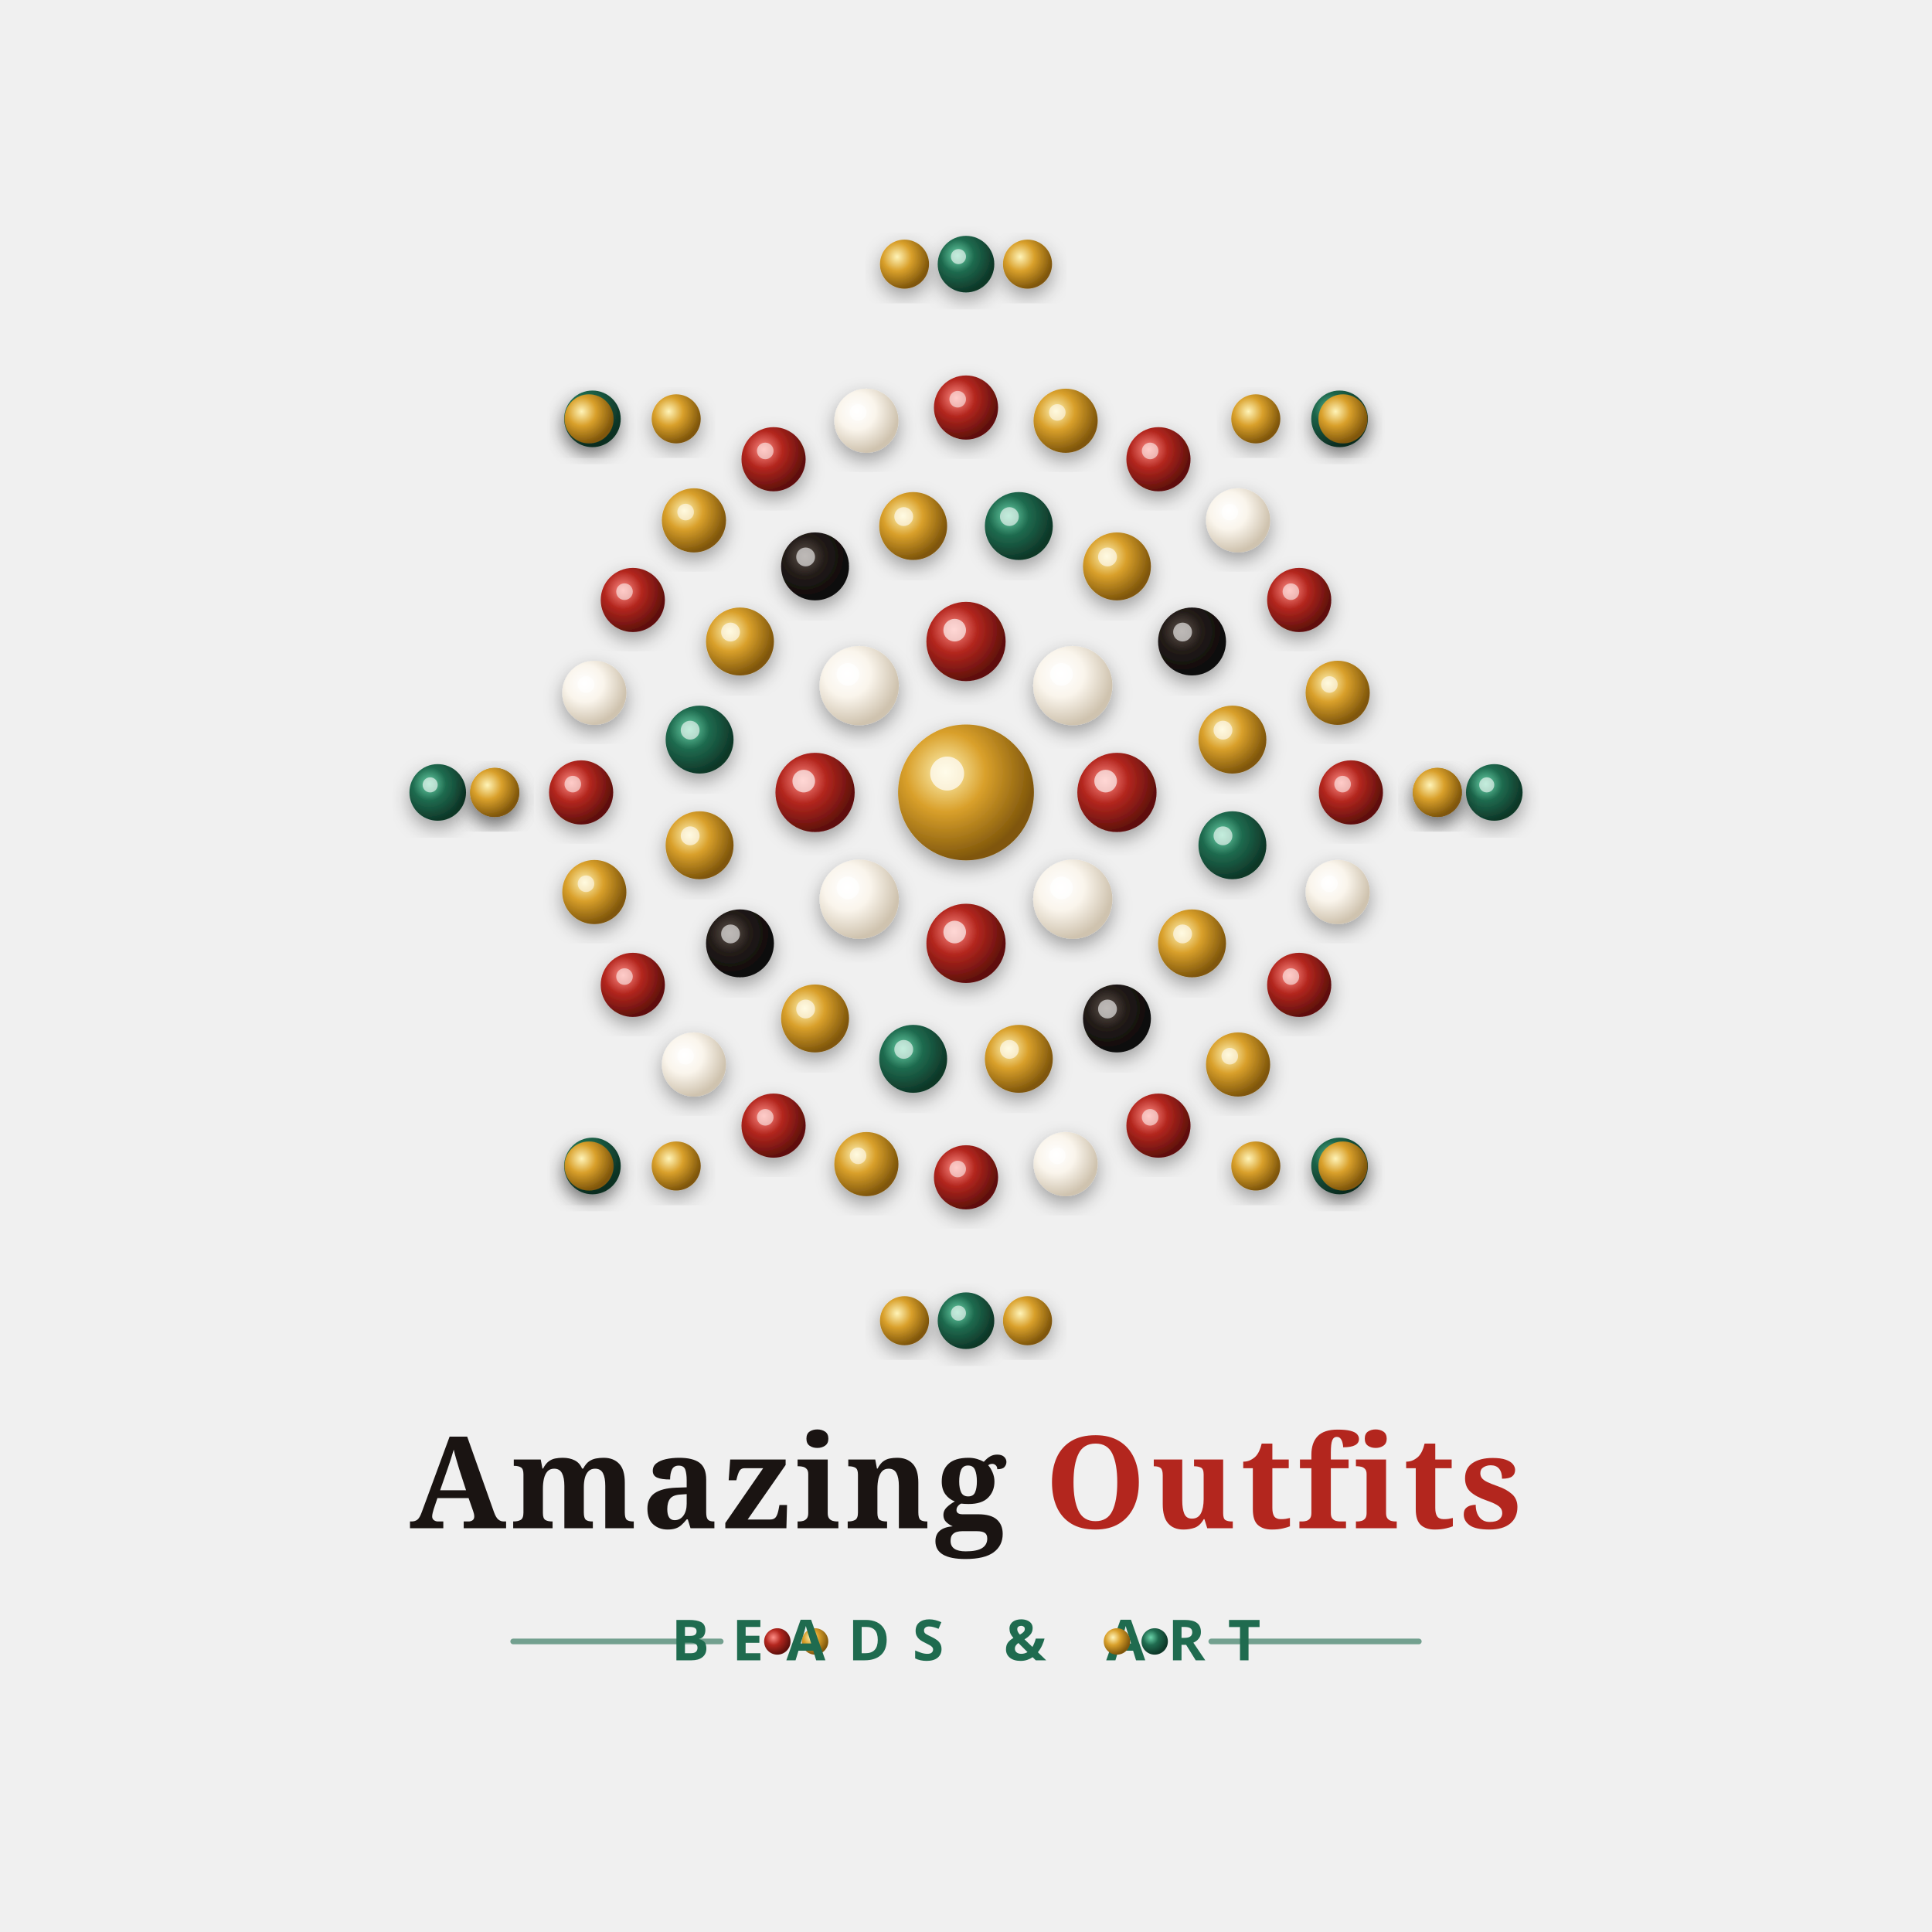
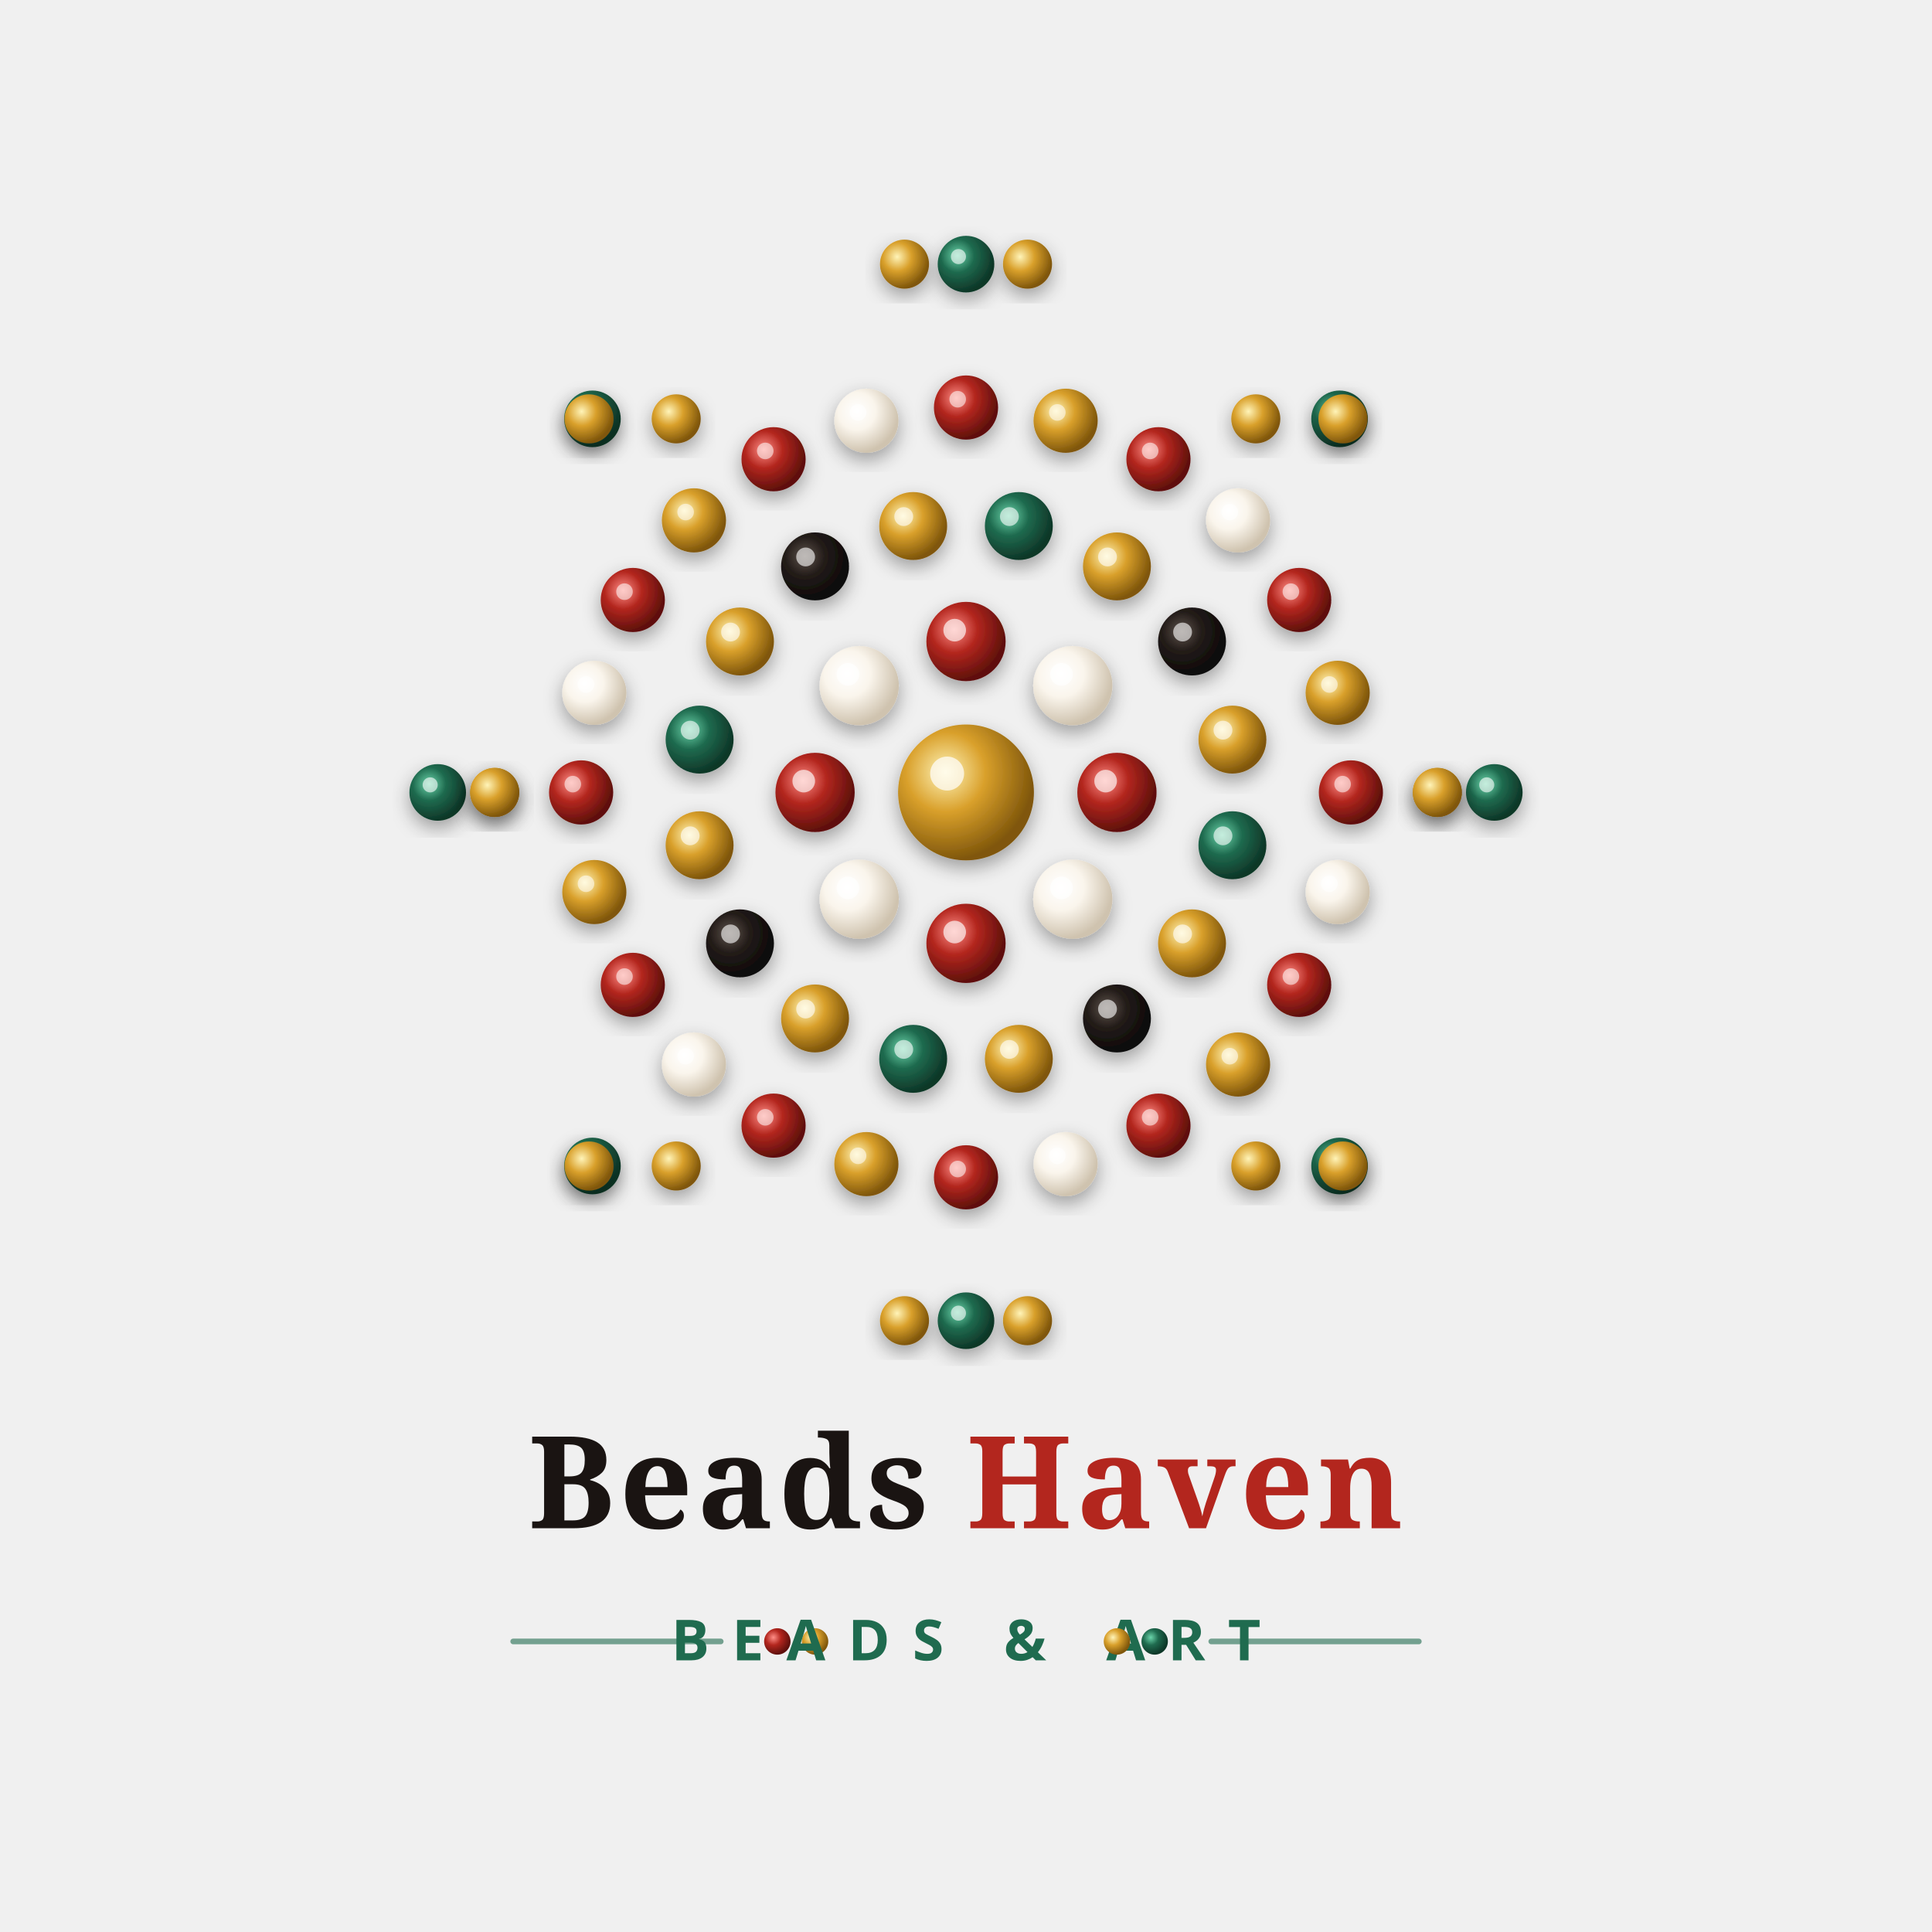
<svg xmlns="http://www.w3.org/2000/svg" viewBox="0 0 512 512" width="512" height="512">
  <defs>
    <radialGradient id="goldBead" cx="35%" cy="35%" r="65%">
      <stop offset="0%" stop-color="#fff4b8" />
      <stop offset="45%" stop-color="#d9a02b" />
      <stop offset="100%" stop-color="#80570b" />
    </radialGradient>
    <radialGradient id="redBead" cx="35%" cy="35%" r="65%">
      <stop offset="0%" stop-color="#ff8e87" />
      <stop offset="45%" stop-color="#b3261e" />
      <stop offset="100%" stop-color="#5f100c" />
    </radialGradient>
    <radialGradient id="greenBead" cx="35%" cy="35%" r="65%">
      <stop offset="0%" stop-color="#6ad4aa" />
      <stop offset="45%" stop-color="#1f6b4f" />
      <stop offset="100%" stop-color="#0e3728" />
    </radialGradient>
    <radialGradient id="blackBead" cx="35%" cy="35%" r="65%">
      <stop offset="0%" stop-color="#5d524b" />
      <stop offset="45%" stop-color="#231c19" />
      <stop offset="100%" stop-color="#0c0908" />
    </radialGradient>
    <radialGradient id="creamBead" cx="35%" cy="35%" r="65%">
      <stop offset="0%" stop-color="#ffffff" />
      <stop offset="45%" stop-color="#faf5ec" />
      <stop offset="100%" stop-color="#cfc3af" />
    </radialGradient>
    <filter id="beadShadow" x="-30%" y="-30%" width="160%" height="160%">
      <feDropShadow dx="0" dy="2" stdDeviation="2.5" flood-color="#000000" flood-opacity="0.35" />
    </filter>
  </defs>
  <circle cx="256" cy="210" r="18.0" fill="url(#goldBead)" filter="url(#beadShadow)" />
  <circle cx="251.0" cy="205.0" r="4.5" fill="#ffffff" opacity="0.7" />
  <circle cx="296.0" cy="210.0" r="10.5" fill="url(#redBead)" filter="url(#beadShadow)" />
  <circle cx="293.0" cy="207.0" r="3.0" fill="#ffffff" opacity="0.65" />
  <circle cx="284.3" cy="238.3" r="10.5" fill="url(#creamBead)" filter="url(#beadShadow)" />
  <circle cx="281.3" cy="235.3" r="3.0" fill="#ffffff" opacity="0.65" />
  <circle cx="256.0" cy="250.0" r="10.5" fill="url(#redBead)" filter="url(#beadShadow)" />
  <circle cx="253.0" cy="247.0" r="3.0" fill="#ffffff" opacity="0.65" />
  <circle cx="227.7" cy="238.3" r="10.5" fill="url(#creamBead)" filter="url(#beadShadow)" />
  <circle cx="224.7" cy="235.3" r="3.0" fill="#ffffff" opacity="0.65" />
  <circle cx="216.0" cy="210.0" r="10.5" fill="url(#redBead)" filter="url(#beadShadow)" />
  <circle cx="213.0" cy="207.0" r="3.0" fill="#ffffff" opacity="0.65" />
  <circle cx="227.7" cy="181.7" r="10.5" fill="url(#creamBead)" filter="url(#beadShadow)" />
  <circle cx="224.7" cy="178.7" r="3.0" fill="#ffffff" opacity="0.65" />
  <circle cx="256.0" cy="170.0" r="10.5" fill="url(#redBead)" filter="url(#beadShadow)" />
  <circle cx="253.0" cy="167.0" r="3.0" fill="#ffffff" opacity="0.65" />
  <circle cx="284.3" cy="181.7" r="10.5" fill="url(#creamBead)" filter="url(#beadShadow)" />
  <circle cx="281.3" cy="178.7" r="3.0" fill="#ffffff" opacity="0.65" />
  <circle cx="326.6" cy="224.0" r="9.0" fill="url(#greenBead)" filter="url(#beadShadow)" />
  <circle cx="324.1" cy="221.5" r="2.5" fill="#ffffff" opacity="0.6" />
  <circle cx="315.9" cy="250.0" r="9.0" fill="url(#goldBead)" filter="url(#beadShadow)" />
  <circle cx="313.4" cy="247.5" r="2.5" fill="#ffffff" opacity="0.6" />
  <circle cx="296.0" cy="269.9" r="9.0" fill="url(#blackBead)" filter="url(#beadShadow)" />
  <circle cx="293.5" cy="267.4" r="2.5" fill="#ffffff" opacity="0.6" />
  <circle cx="270.0" cy="280.6" r="9.0" fill="url(#goldBead)" filter="url(#beadShadow)" />
  <circle cx="267.5" cy="278.1" r="2.5" fill="#ffffff" opacity="0.6" />
  <circle cx="242.0" cy="280.6" r="9.0" fill="url(#greenBead)" filter="url(#beadShadow)" />
  <circle cx="239.5" cy="278.1" r="2.5" fill="#ffffff" opacity="0.6" />
  <circle cx="216.0" cy="269.9" r="9.0" fill="url(#goldBead)" filter="url(#beadShadow)" />
  <circle cx="213.5" cy="267.4" r="2.5" fill="#ffffff" opacity="0.6" />
  <circle cx="196.1" cy="250.0" r="9.0" fill="url(#blackBead)" filter="url(#beadShadow)" />
  <circle cx="193.6" cy="247.5" r="2.5" fill="#ffffff" opacity="0.6" />
  <circle cx="185.4" cy="224.0" r="9.0" fill="url(#goldBead)" filter="url(#beadShadow)" />
  <circle cx="182.9" cy="221.5" r="2.5" fill="#ffffff" opacity="0.6" />
  <circle cx="185.4" cy="196.0" r="9.0" fill="url(#greenBead)" filter="url(#beadShadow)" />
  <circle cx="182.9" cy="193.5" r="2.5" fill="#ffffff" opacity="0.6" />
  <circle cx="196.1" cy="170.0" r="9.0" fill="url(#goldBead)" filter="url(#beadShadow)" />
  <circle cx="193.6" cy="167.5" r="2.5" fill="#ffffff" opacity="0.6" />
  <circle cx="216.0" cy="150.1" r="9.0" fill="url(#blackBead)" filter="url(#beadShadow)" />
  <circle cx="213.5" cy="147.6" r="2.5" fill="#ffffff" opacity="0.6" />
  <circle cx="242.0" cy="139.4" r="9.0" fill="url(#goldBead)" filter="url(#beadShadow)" />
  <circle cx="239.5" cy="136.9" r="2.5" fill="#ffffff" opacity="0.6" />
  <circle cx="270.0" cy="139.4" r="9.0" fill="url(#greenBead)" filter="url(#beadShadow)" />
  <circle cx="267.5" cy="136.9" r="2.5" fill="#ffffff" opacity="0.6" />
  <circle cx="296.0" cy="150.1" r="9.0" fill="url(#goldBead)" filter="url(#beadShadow)" />
  <circle cx="293.5" cy="147.6" r="2.5" fill="#ffffff" opacity="0.6" />
  <circle cx="315.9" cy="170.0" r="9.0" fill="url(#blackBead)" filter="url(#beadShadow)" />
  <circle cx="313.4" cy="167.5" r="2.5" fill="#ffffff" opacity="0.6" />
  <circle cx="326.6" cy="196.0" r="9.0" fill="url(#goldBead)" filter="url(#beadShadow)" />
  <circle cx="324.1" cy="193.5" r="2.5" fill="#ffffff" opacity="0.6" />
  <circle cx="358.0" cy="210.0" r="8.5" fill="url(#redBead)" filter="url(#beadShadow)" />
  <circle cx="355.8" cy="207.8" r="2.2" fill="#ffffff" opacity="0.55" />
  <circle cx="354.5" cy="236.4" r="8.5" fill="url(#creamBead)" filter="url(#beadShadow)" />
  <circle cx="352.3" cy="234.2" r="2.2" fill="#ffffff" opacity="0.55" />
  <circle cx="344.3" cy="261.0" r="8.5" fill="url(#redBead)" filter="url(#beadShadow)" />
  <circle cx="342.1" cy="258.8" r="2.2" fill="#ffffff" opacity="0.55" />
  <circle cx="328.1" cy="282.1" r="8.5" fill="url(#goldBead)" filter="url(#beadShadow)" />
  <circle cx="325.9" cy="279.9" r="2.2" fill="#ffffff" opacity="0.55" />
  <circle cx="307.0" cy="298.3" r="8.5" fill="url(#redBead)" filter="url(#beadShadow)" />
  <circle cx="304.8" cy="296.1" r="2.2" fill="#ffffff" opacity="0.55" />
  <circle cx="282.4" cy="308.5" r="8.5" fill="url(#creamBead)" filter="url(#beadShadow)" />
  <circle cx="280.2" cy="306.3" r="2.2" fill="#ffffff" opacity="0.55" />
  <circle cx="256.0" cy="312.0" r="8.5" fill="url(#redBead)" filter="url(#beadShadow)" />
  <circle cx="253.8" cy="309.8" r="2.2" fill="#ffffff" opacity="0.55" />
  <circle cx="229.6" cy="308.5" r="8.5" fill="url(#goldBead)" filter="url(#beadShadow)" />
  <circle cx="227.4" cy="306.3" r="2.2" fill="#ffffff" opacity="0.55" />
  <circle cx="205.0" cy="298.3" r="8.5" fill="url(#redBead)" filter="url(#beadShadow)" />
  <circle cx="202.8" cy="296.1" r="2.2" fill="#ffffff" opacity="0.55" />
  <circle cx="183.9" cy="282.1" r="8.5" fill="url(#creamBead)" filter="url(#beadShadow)" />
  <circle cx="181.7" cy="279.9" r="2.2" fill="#ffffff" opacity="0.55" />
  <circle cx="167.7" cy="261.0" r="8.5" fill="url(#redBead)" filter="url(#beadShadow)" />
  <circle cx="165.5" cy="258.8" r="2.2" fill="#ffffff" opacity="0.55" />
  <circle cx="157.5" cy="236.4" r="8.5" fill="url(#goldBead)" filter="url(#beadShadow)" />
  <circle cx="155.3" cy="234.2" r="2.2" fill="#ffffff" opacity="0.55" />
  <circle cx="154.0" cy="210.0" r="8.5" fill="url(#redBead)" filter="url(#beadShadow)" />
  <circle cx="151.8" cy="207.8" r="2.2" fill="#ffffff" opacity="0.55" />
  <circle cx="157.5" cy="183.6" r="8.5" fill="url(#creamBead)" filter="url(#beadShadow)" />
  <circle cx="155.3" cy="181.4" r="2.2" fill="#ffffff" opacity="0.55" />
  <circle cx="167.7" cy="159.0" r="8.5" fill="url(#redBead)" filter="url(#beadShadow)" />
  <circle cx="165.5" cy="156.8" r="2.2" fill="#ffffff" opacity="0.55" />
  <circle cx="183.9" cy="137.9" r="8.5" fill="url(#goldBead)" filter="url(#beadShadow)" />
  <circle cx="181.7" cy="135.7" r="2.2" fill="#ffffff" opacity="0.55" />
  <circle cx="205.0" cy="121.7" r="8.5" fill="url(#redBead)" filter="url(#beadShadow)" />
  <circle cx="202.8" cy="119.5" r="2.2" fill="#ffffff" opacity="0.55" />
  <circle cx="229.6" cy="111.5" r="8.5" fill="url(#creamBead)" filter="url(#beadShadow)" />
  <circle cx="227.4" cy="109.3" r="2.2" fill="#ffffff" opacity="0.55" />
  <circle cx="256.0" cy="108.0" r="8.5" fill="url(#redBead)" filter="url(#beadShadow)" />
  <circle cx="253.8" cy="105.8" r="2.2" fill="#ffffff" opacity="0.55" />
  <circle cx="282.4" cy="111.5" r="8.5" fill="url(#goldBead)" filter="url(#beadShadow)" />
  <circle cx="280.2" cy="109.3" r="2.2" fill="#ffffff" opacity="0.55" />
  <circle cx="307.0" cy="121.7" r="8.5" fill="url(#redBead)" filter="url(#beadShadow)" />
  <circle cx="304.8" cy="119.5" r="2.2" fill="#ffffff" opacity="0.55" />
  <circle cx="328.1" cy="137.9" r="8.5" fill="url(#creamBead)" filter="url(#beadShadow)" />
  <circle cx="325.9" cy="135.7" r="2.2" fill="#ffffff" opacity="0.55" />
  <circle cx="344.3" cy="159.0" r="8.5" fill="url(#redBead)" filter="url(#beadShadow)" />
  <circle cx="342.1" cy="156.8" r="2.2" fill="#ffffff" opacity="0.55" />
  <circle cx="354.5" cy="183.6" r="8.5" fill="url(#goldBead)" filter="url(#beadShadow)" />
  <circle cx="352.3" cy="181.4" r="2.2" fill="#ffffff" opacity="0.55" />
  <circle cx="396.0" cy="210.0" r="7.5" fill="url(#greenBead)" filter="url(#beadShadow)" />
  <circle cx="394.0" cy="208.0" r="2.0" fill="#ffffff" opacity="0.6" />
  <circle cx="380.9" cy="210.0" r="6.5" fill="url(#goldBead)" filter="url(#beadShadow)" />
  <circle cx="380.9" cy="210.0" r="6.5" fill="url(#goldBead)" filter="url(#beadShadow)" />
  <circle cx="355.0" cy="309.0" r="7.5" fill="url(#greenBead)" filter="url(#beadShadow)" />
  <circle cx="353.0" cy="307.0" r="2.0" fill="#ffffff" opacity="0.6" />
  <circle cx="355.9" cy="309.0" r="6.5" fill="url(#goldBead)" filter="url(#beadShadow)" />
  <circle cx="332.8" cy="309.0" r="6.5" fill="url(#goldBead)" filter="url(#beadShadow)" />
  <circle cx="256.0" cy="350.0" r="7.5" fill="url(#greenBead)" filter="url(#beadShadow)" />
  <circle cx="254.0" cy="348.0" r="2.0" fill="#ffffff" opacity="0.6" />
  <circle cx="272.3" cy="350.0" r="6.5" fill="url(#goldBead)" filter="url(#beadShadow)" />
  <circle cx="239.7" cy="350.0" r="6.5" fill="url(#goldBead)" filter="url(#beadShadow)" />
  <circle cx="157.0" cy="309.0" r="7.5" fill="url(#greenBead)" filter="url(#beadShadow)" />
  <circle cx="155.0" cy="307.0" r="2.0" fill="#ffffff" opacity="0.6" />
  <circle cx="179.2" cy="309.0" r="6.5" fill="url(#goldBead)" filter="url(#beadShadow)" />
  <circle cx="156.1" cy="309.0" r="6.5" fill="url(#goldBead)" filter="url(#beadShadow)" />
  <circle cx="116.0" cy="210.0" r="7.5" fill="url(#greenBead)" filter="url(#beadShadow)" />
  <circle cx="114.0" cy="208.0" r="2.0" fill="#ffffff" opacity="0.6" />
  <circle cx="131.1" cy="210.0" r="6.5" fill="url(#goldBead)" filter="url(#beadShadow)" />
  <circle cx="131.1" cy="210.0" r="6.5" fill="url(#goldBead)" filter="url(#beadShadow)" />
  <circle cx="157.0" cy="111.0" r="7.5" fill="url(#greenBead)" filter="url(#beadShadow)" />
  <circle cx="155.0" cy="109.0" r="2.0" fill="#ffffff" opacity="0.6" />
  <circle cx="156.1" cy="111.0" r="6.5" fill="url(#goldBead)" filter="url(#beadShadow)" />
  <circle cx="179.2" cy="111.0" r="6.5" fill="url(#goldBead)" filter="url(#beadShadow)" />
  <circle cx="256.0" cy="70.0" r="7.5" fill="url(#greenBead)" filter="url(#beadShadow)" />
  <circle cx="254.0" cy="68.0" r="2.0" fill="#ffffff" opacity="0.6" />
  <circle cx="239.7" cy="70.0" r="6.5" fill="url(#goldBead)" filter="url(#beadShadow)" />
  <circle cx="272.3" cy="70.0" r="6.5" fill="url(#goldBead)" filter="url(#beadShadow)" />
  <circle cx="355.0" cy="111.0" r="7.5" fill="url(#greenBead)" filter="url(#beadShadow)" />
  <circle cx="353.0" cy="109.0" r="2.0" fill="#ffffff" opacity="0.6" />
  <circle cx="332.8" cy="111.0" r="6.5" fill="url(#goldBead)" filter="url(#beadShadow)" />
  <circle cx="355.9" cy="111.0" r="6.5" fill="url(#goldBead)" filter="url(#beadShadow)" />
  <text x="256" y="405" text-anchor="middle" font-family="'Playfair Display', Georgia, serif" font-weight="700" font-size="34" letter-spacing="1.2" fill="#1a1412">
-           Amazing <tspan fill="#b3261e">Outfits</tspan>
+           Beads <tspan fill="#b3261e">Haven</tspan>
  </text>
  <g transform="translate(256, 440)">
    <line x1="-120" y1="-5" x2="-65" y2="-5" stroke="#1f6b4f" stroke-width="1.5" stroke-linecap="round" opacity="0.6" />
    <circle cx="-50" cy="-5" r="3.5" fill="url(#redBead)" />
    <circle cx="-40" cy="-5" r="3.5" fill="url(#goldBead)" />
    <text x="0" y="0" text-anchor="middle" font-family="'DM Sans', system-ui, sans-serif" font-weight="700" font-size="15" letter-spacing="6" fill="#1f6b4f">
            BEADS &amp; ART
          </text>
    <circle cx="40" cy="-5" r="3.5" fill="url(#goldBead)" />
    <circle cx="50" cy="-5" r="3.5" fill="url(#greenBead)" />
    <line x1="65" y1="-5" x2="120" y2="-5" stroke="#1f6b4f" stroke-width="1.5" stroke-linecap="round" opacity="0.6" />
  </g>
</svg>
